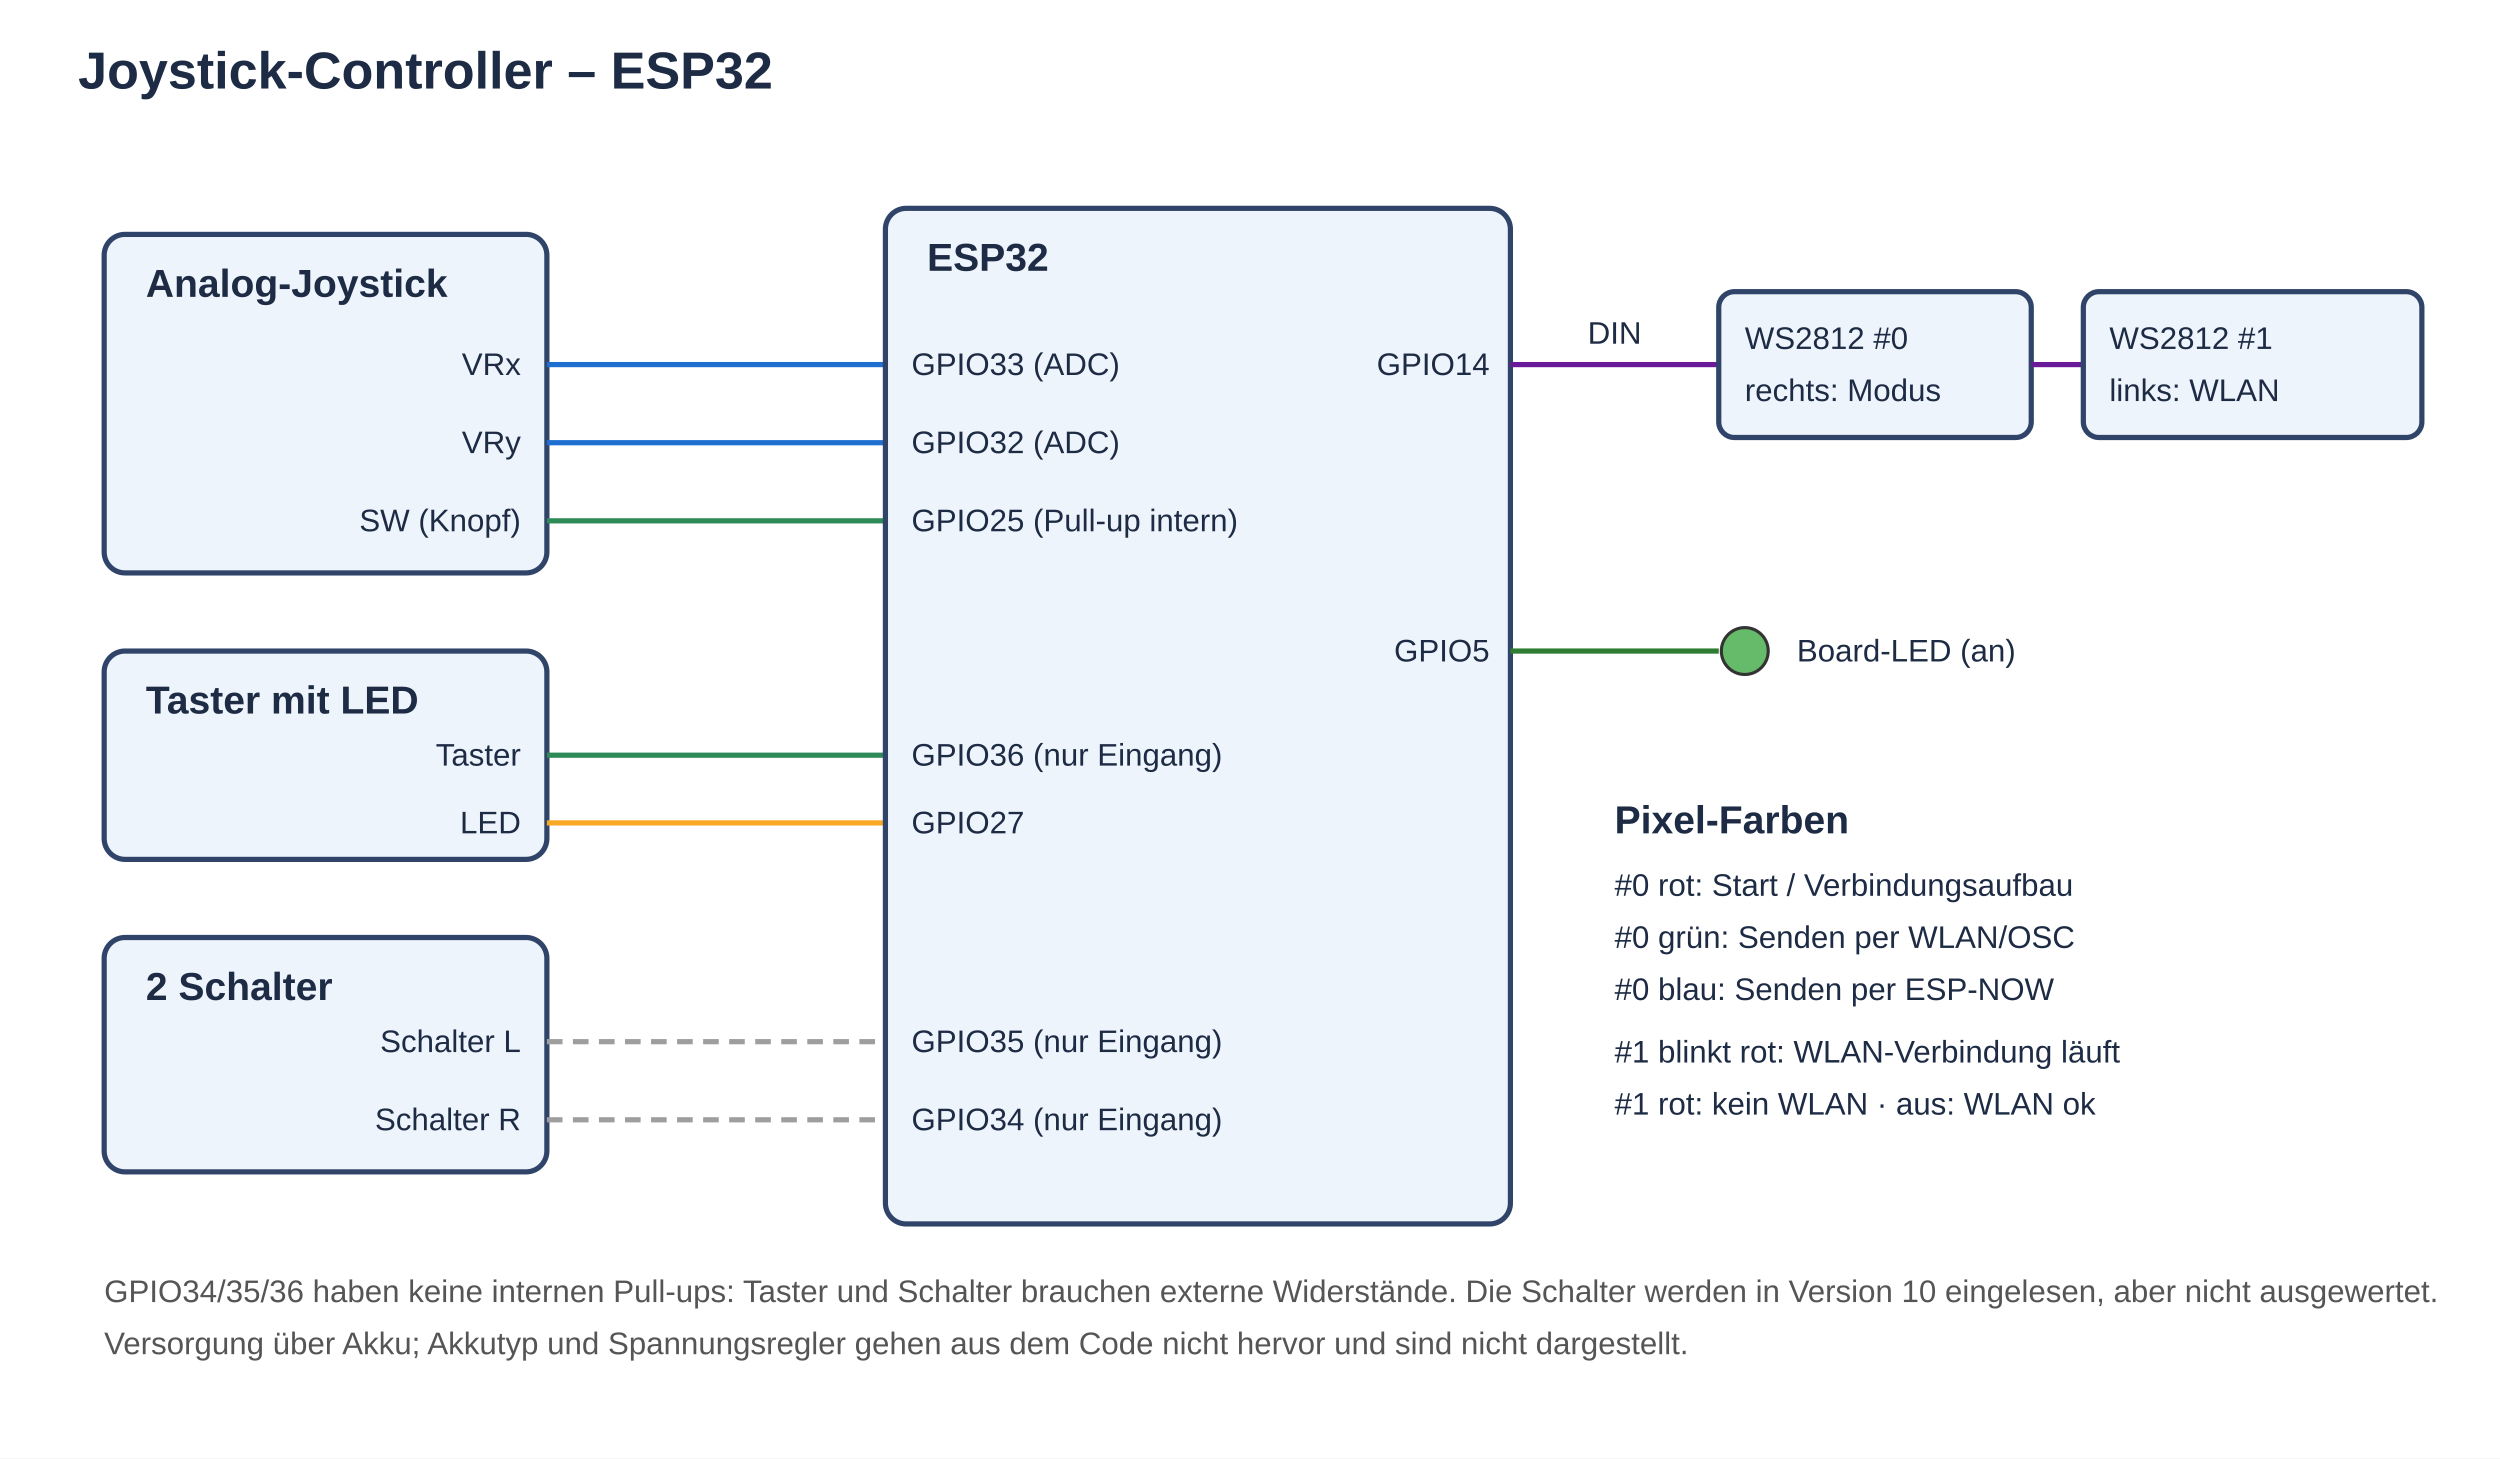
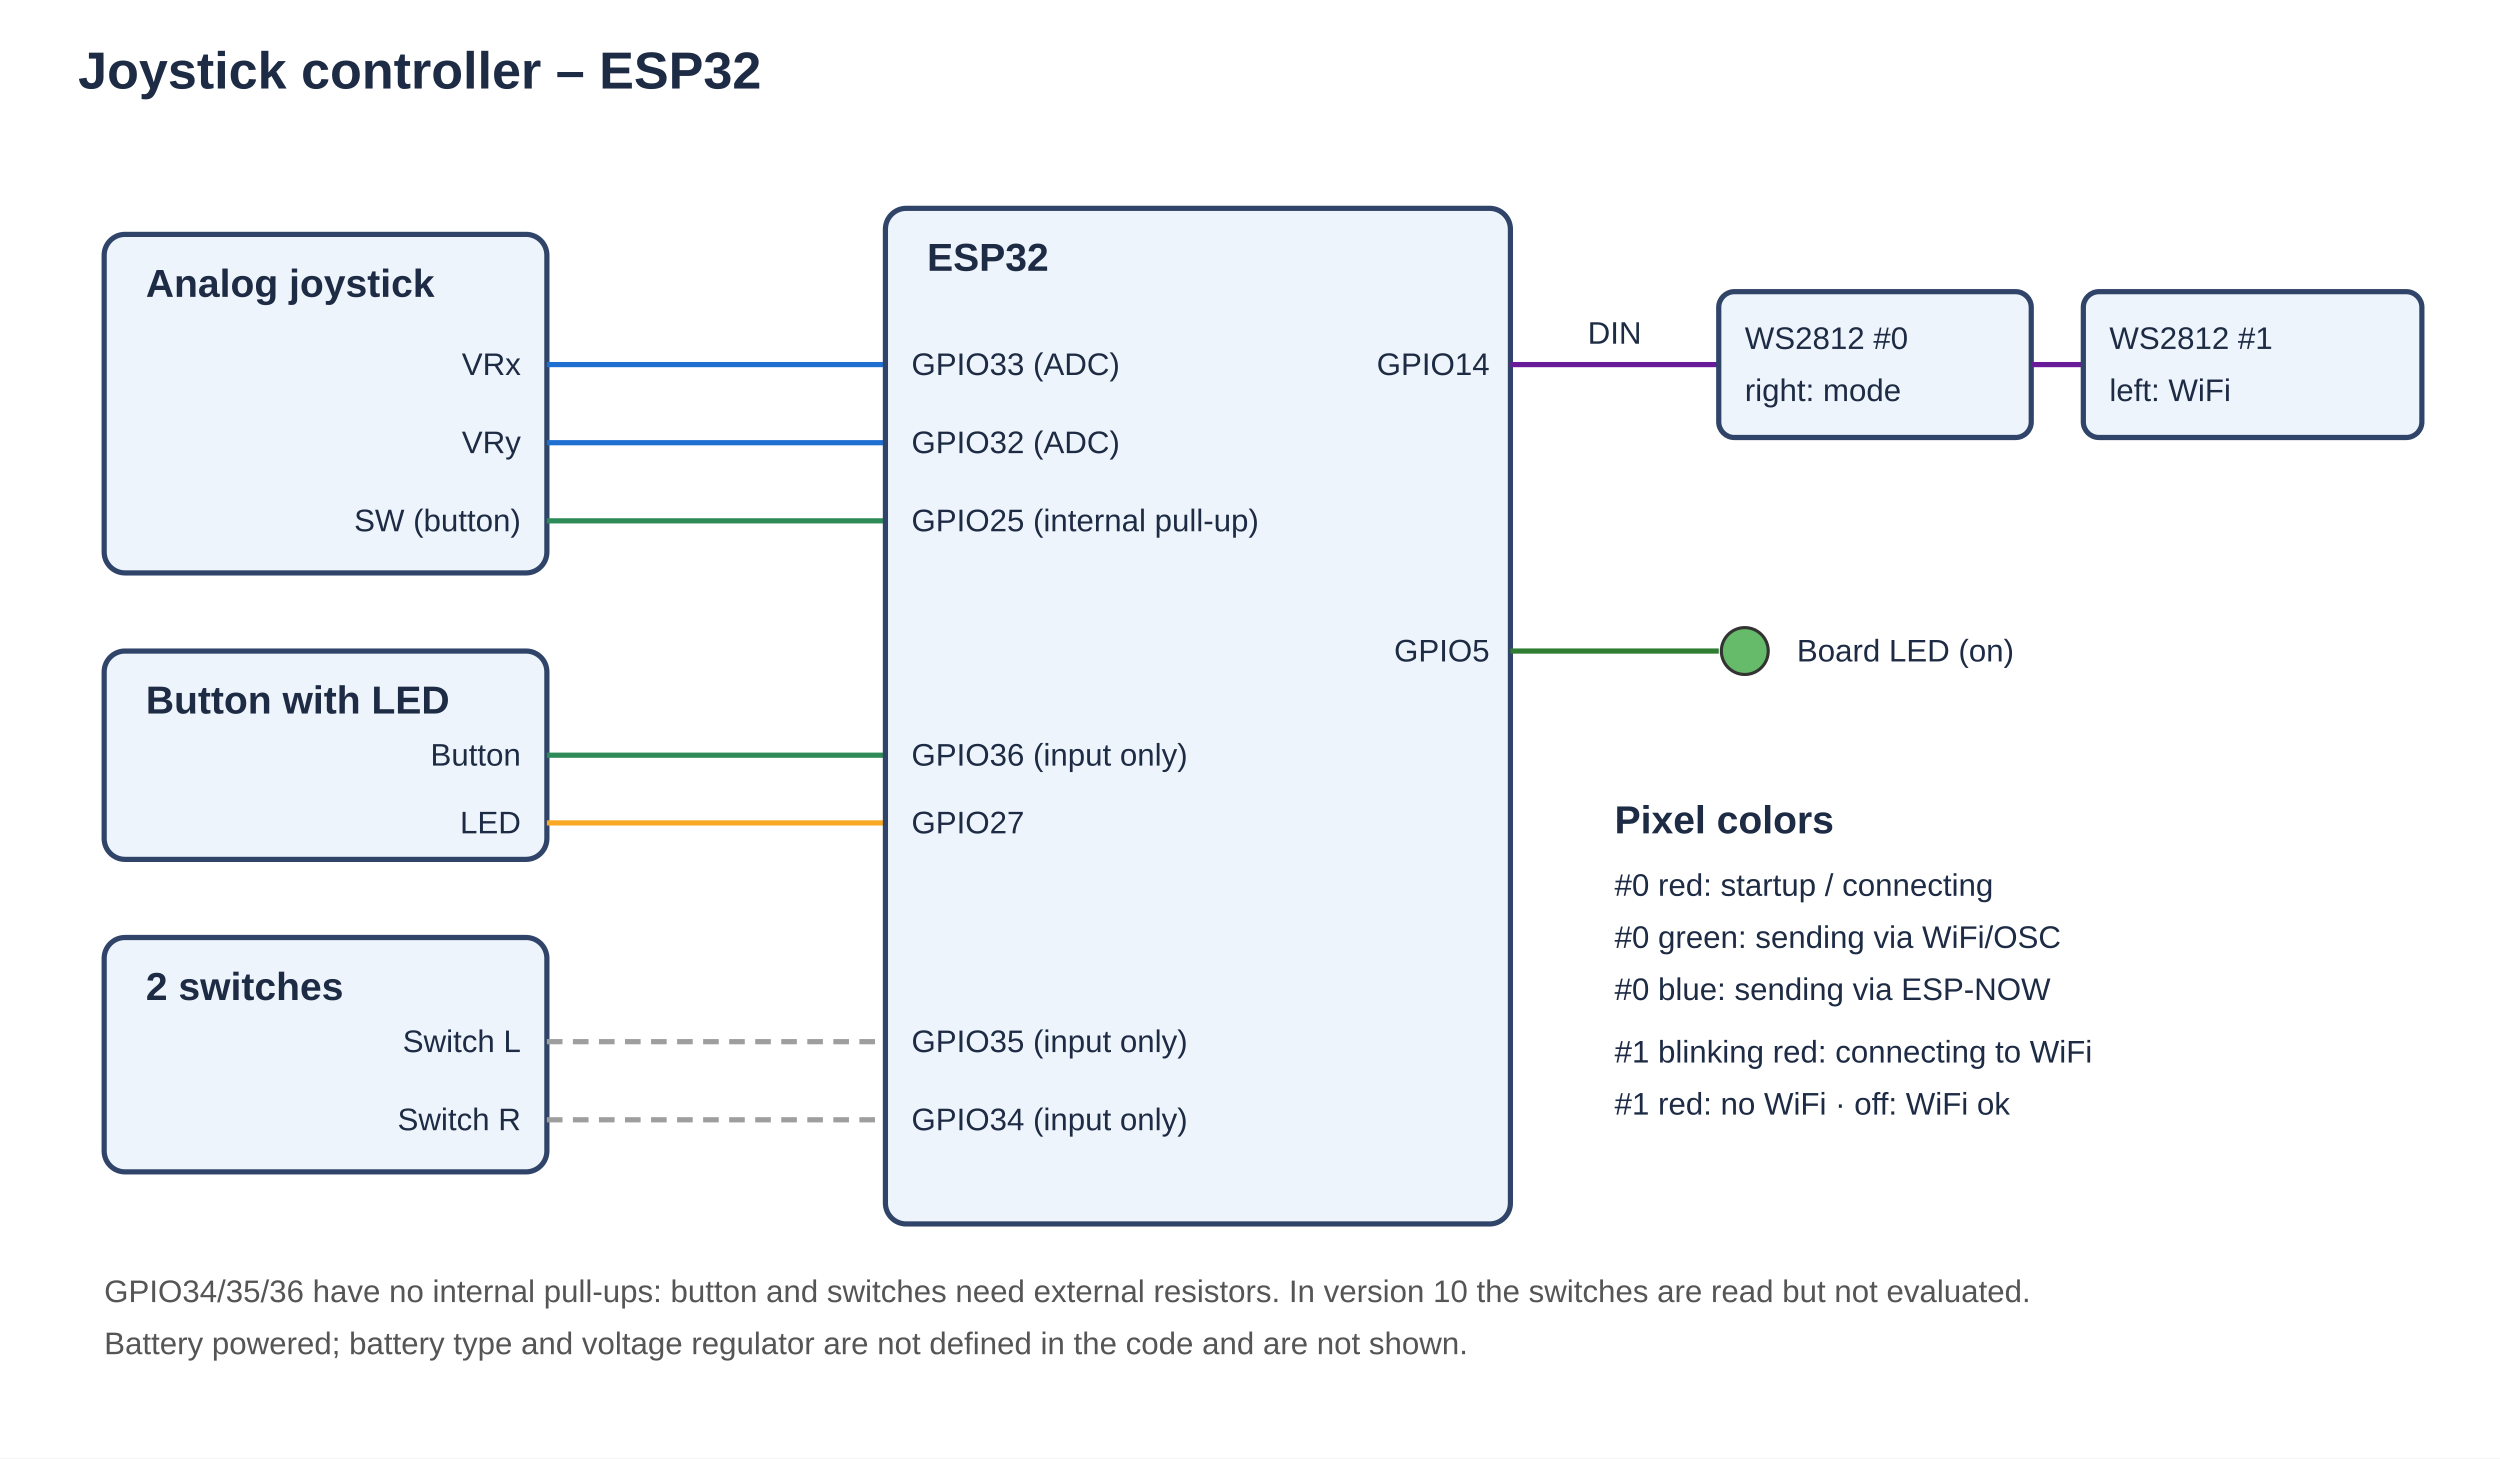
<svg xmlns="http://www.w3.org/2000/svg" viewBox="0 0 960 560" font-family="Segoe UI, Arial, sans-serif" font-size="13">
  <rect width="960" height="560" fill="#ffffff" />
  <style>
    .box { fill:#eef4fb; stroke:#2f4468; stroke-width:2; }
    .title { font-size:20px; font-weight:bold; fill:#1d2b44; }
    .h { font-size:15px; font-weight:bold; fill:#1d2b44; }
    .pin { font-size:12px; fill:#1d2b44; }
    .note { font-size:12px; fill:#555; }
    .w { stroke-width:2; fill:none; }
  </style>
-   <text x="30" y="34" class="title">Joystick-Controller – ESP32</text>
+   <text x="30" y="34" class="title">Joystick controller – ESP32</text>
  <rect x="40" y="90" width="170" height="130" rx="8" class="box" />
-   <text x="56" y="114" class="h">Analog-Joystick</text>
+   <text x="56" y="114" class="h">Analog joystick</text>
  <text x="200" y="144" class="pin" text-anchor="end">VRx</text>
  <text x="200" y="174" class="pin" text-anchor="end">VRy</text>
-   <text x="200" y="204" class="pin" text-anchor="end">SW (Knopf)</text>
+   <text x="200" y="204" class="pin" text-anchor="end">SW (button)</text>
  <rect x="40" y="250" width="170" height="80" rx="8" class="box" />
-   <text x="56" y="274" class="h">Taster mit LED</text>
-   <text x="200" y="294" class="pin" text-anchor="end">Taster</text>
+   <text x="56" y="274" class="h">Button with LED</text>
+   <text x="200" y="294" class="pin" text-anchor="end">Button</text>
  <text x="200" y="320" class="pin" text-anchor="end">LED</text>
  <rect x="40" y="360" width="170" height="90" rx="8" class="box" />
-   <text x="56" y="384" class="h">2 Schalter</text>
-   <text x="200" y="404" class="pin" text-anchor="end">Schalter L</text>
-   <text x="200" y="434" class="pin" text-anchor="end">Schalter R</text>
+   <text x="56" y="384" class="h">2 switches</text>
+   <text x="200" y="404" class="pin" text-anchor="end">Switch L</text>
+   <text x="200" y="434" class="pin" text-anchor="end">Switch R</text>
  <g class="w">
    <line x1="210" y1="140" x2="340" y2="140" stroke="#1f6fd1" />
    <line x1="210" y1="170" x2="340" y2="170" stroke="#1f6fd1" />
    <line x1="210" y1="200" x2="340" y2="200" stroke="#2e8b57" />
    <line x1="210" y1="290" x2="340" y2="290" stroke="#2e8b57" />
    <line x1="210" y1="316" x2="340" y2="316" stroke="#f9a825" />
    <line x1="210" y1="400" x2="340" y2="400" stroke="#9e9e9e" stroke-dasharray="6 4" />
    <line x1="210" y1="430" x2="340" y2="430" stroke="#9e9e9e" stroke-dasharray="6 4" />
  </g>
  <rect x="340" y="80" width="240" height="390" rx="8" class="box" />
  <text x="356" y="104" class="h">ESP32</text>
  <g class="pin">
    <text x="350" y="144">GPIO33 (ADC)</text>
    <text x="350" y="174">GPIO32 (ADC)</text>
-     <text x="350" y="204">GPIO25 (Pull-up intern)</text>
-     <text x="350" y="294">GPIO36 (nur Eingang)</text>
+     <text x="350" y="204">GPIO25 (internal pull-up)</text>
+     <text x="350" y="294">GPIO36 (input only)</text>
    <text x="350" y="320">GPIO27</text>
-     <text x="350" y="404">GPIO35 (nur Eingang)</text>
-     <text x="350" y="434">GPIO34 (nur Eingang)</text>
+     <text x="350" y="404">GPIO35 (input only)</text>
+     <text x="350" y="434">GPIO34 (input only)</text>
  </g>
  <g class="pin" text-anchor="end">
    <text x="572" y="144">GPIO14</text>
    <text x="572" y="254">GPIO5</text>
  </g>
  <line x1="580" y1="140" x2="660" y2="140" stroke="#6a1b9a" class="w" />
  <text x="620" y="132" class="pin" text-anchor="middle">DIN</text>
  <rect x="660" y="112" width="120" height="56" rx="6" class="box" />
  <text x="670" y="134" class="pin">WS2812 #0</text>
-   <text x="670" y="154" class="pin">rechts: Modus</text>
+   <text x="670" y="154" class="pin">right: mode</text>
  <line x1="780" y1="140" x2="800" y2="140" stroke="#6a1b9a" class="w" />
  <rect x="800" y="112" width="130" height="56" rx="6" class="box" />
  <text x="810" y="134" class="pin">WS2812 #1</text>
-   <text x="810" y="154" class="pin">links: WLAN</text>
+   <text x="810" y="154" class="pin">left: WiFi</text>
  <line x1="580" y1="250" x2="660" y2="250" stroke="#2e7d32" class="w" />
  <circle cx="670" cy="250" r="9" fill="#66bb6a" stroke="#333" stroke-width="1.2" />
-   <text x="690" y="254" class="pin">Board-LED (an)</text>
-   <text x="620" y="320" class="h">Pixel-Farben</text>
+   <text x="690" y="254" class="pin">Board LED (on)</text>
+   <text x="620" y="320" class="h">Pixel colors</text>
  <g class="pin">
-     <text x="620" y="344">#0 rot: Start / Verbindungsaufbau</text>
-     <text x="620" y="364">#0 grün: Senden per WLAN/OSC</text>
-     <text x="620" y="384">#0 blau: Senden per ESP-NOW</text>
-     <text x="620" y="408">#1 blinkt rot: WLAN-Verbindung läuft</text>
-     <text x="620" y="428">#1 rot: kein WLAN · aus: WLAN ok</text>
+     <text x="620" y="344">#0 red: startup / connecting</text>
+     <text x="620" y="364">#0 green: sending via WiFi/OSC</text>
+     <text x="620" y="384">#0 blue: sending via ESP-NOW</text>
+     <text x="620" y="408">#1 blinking red: connecting to WiFi</text>
+     <text x="620" y="428">#1 red: no WiFi · off: WiFi ok</text>
  </g>
-   <text x="40" y="500" class="note">GPIO34/35/36 haben keine internen Pull-ups: Taster und Schalter brauchen externe Widerstände. Die Schalter werden in Version 10 eingelesen, aber nicht ausgewertet.</text>
-   <text x="40" y="520" class="note">Versorgung über Akku; Akkutyp und Spannungsregler gehen aus dem Code nicht hervor und sind nicht dargestellt.</text>
+   <text x="40" y="500" class="note">GPIO34/35/36 have no internal pull-ups: button and switches need external resistors. In version 10 the switches are read but not evaluated.</text>
+   <text x="40" y="520" class="note">Battery powered; battery type and voltage regulator are not defined in the code and are not shown.</text>
</svg>
